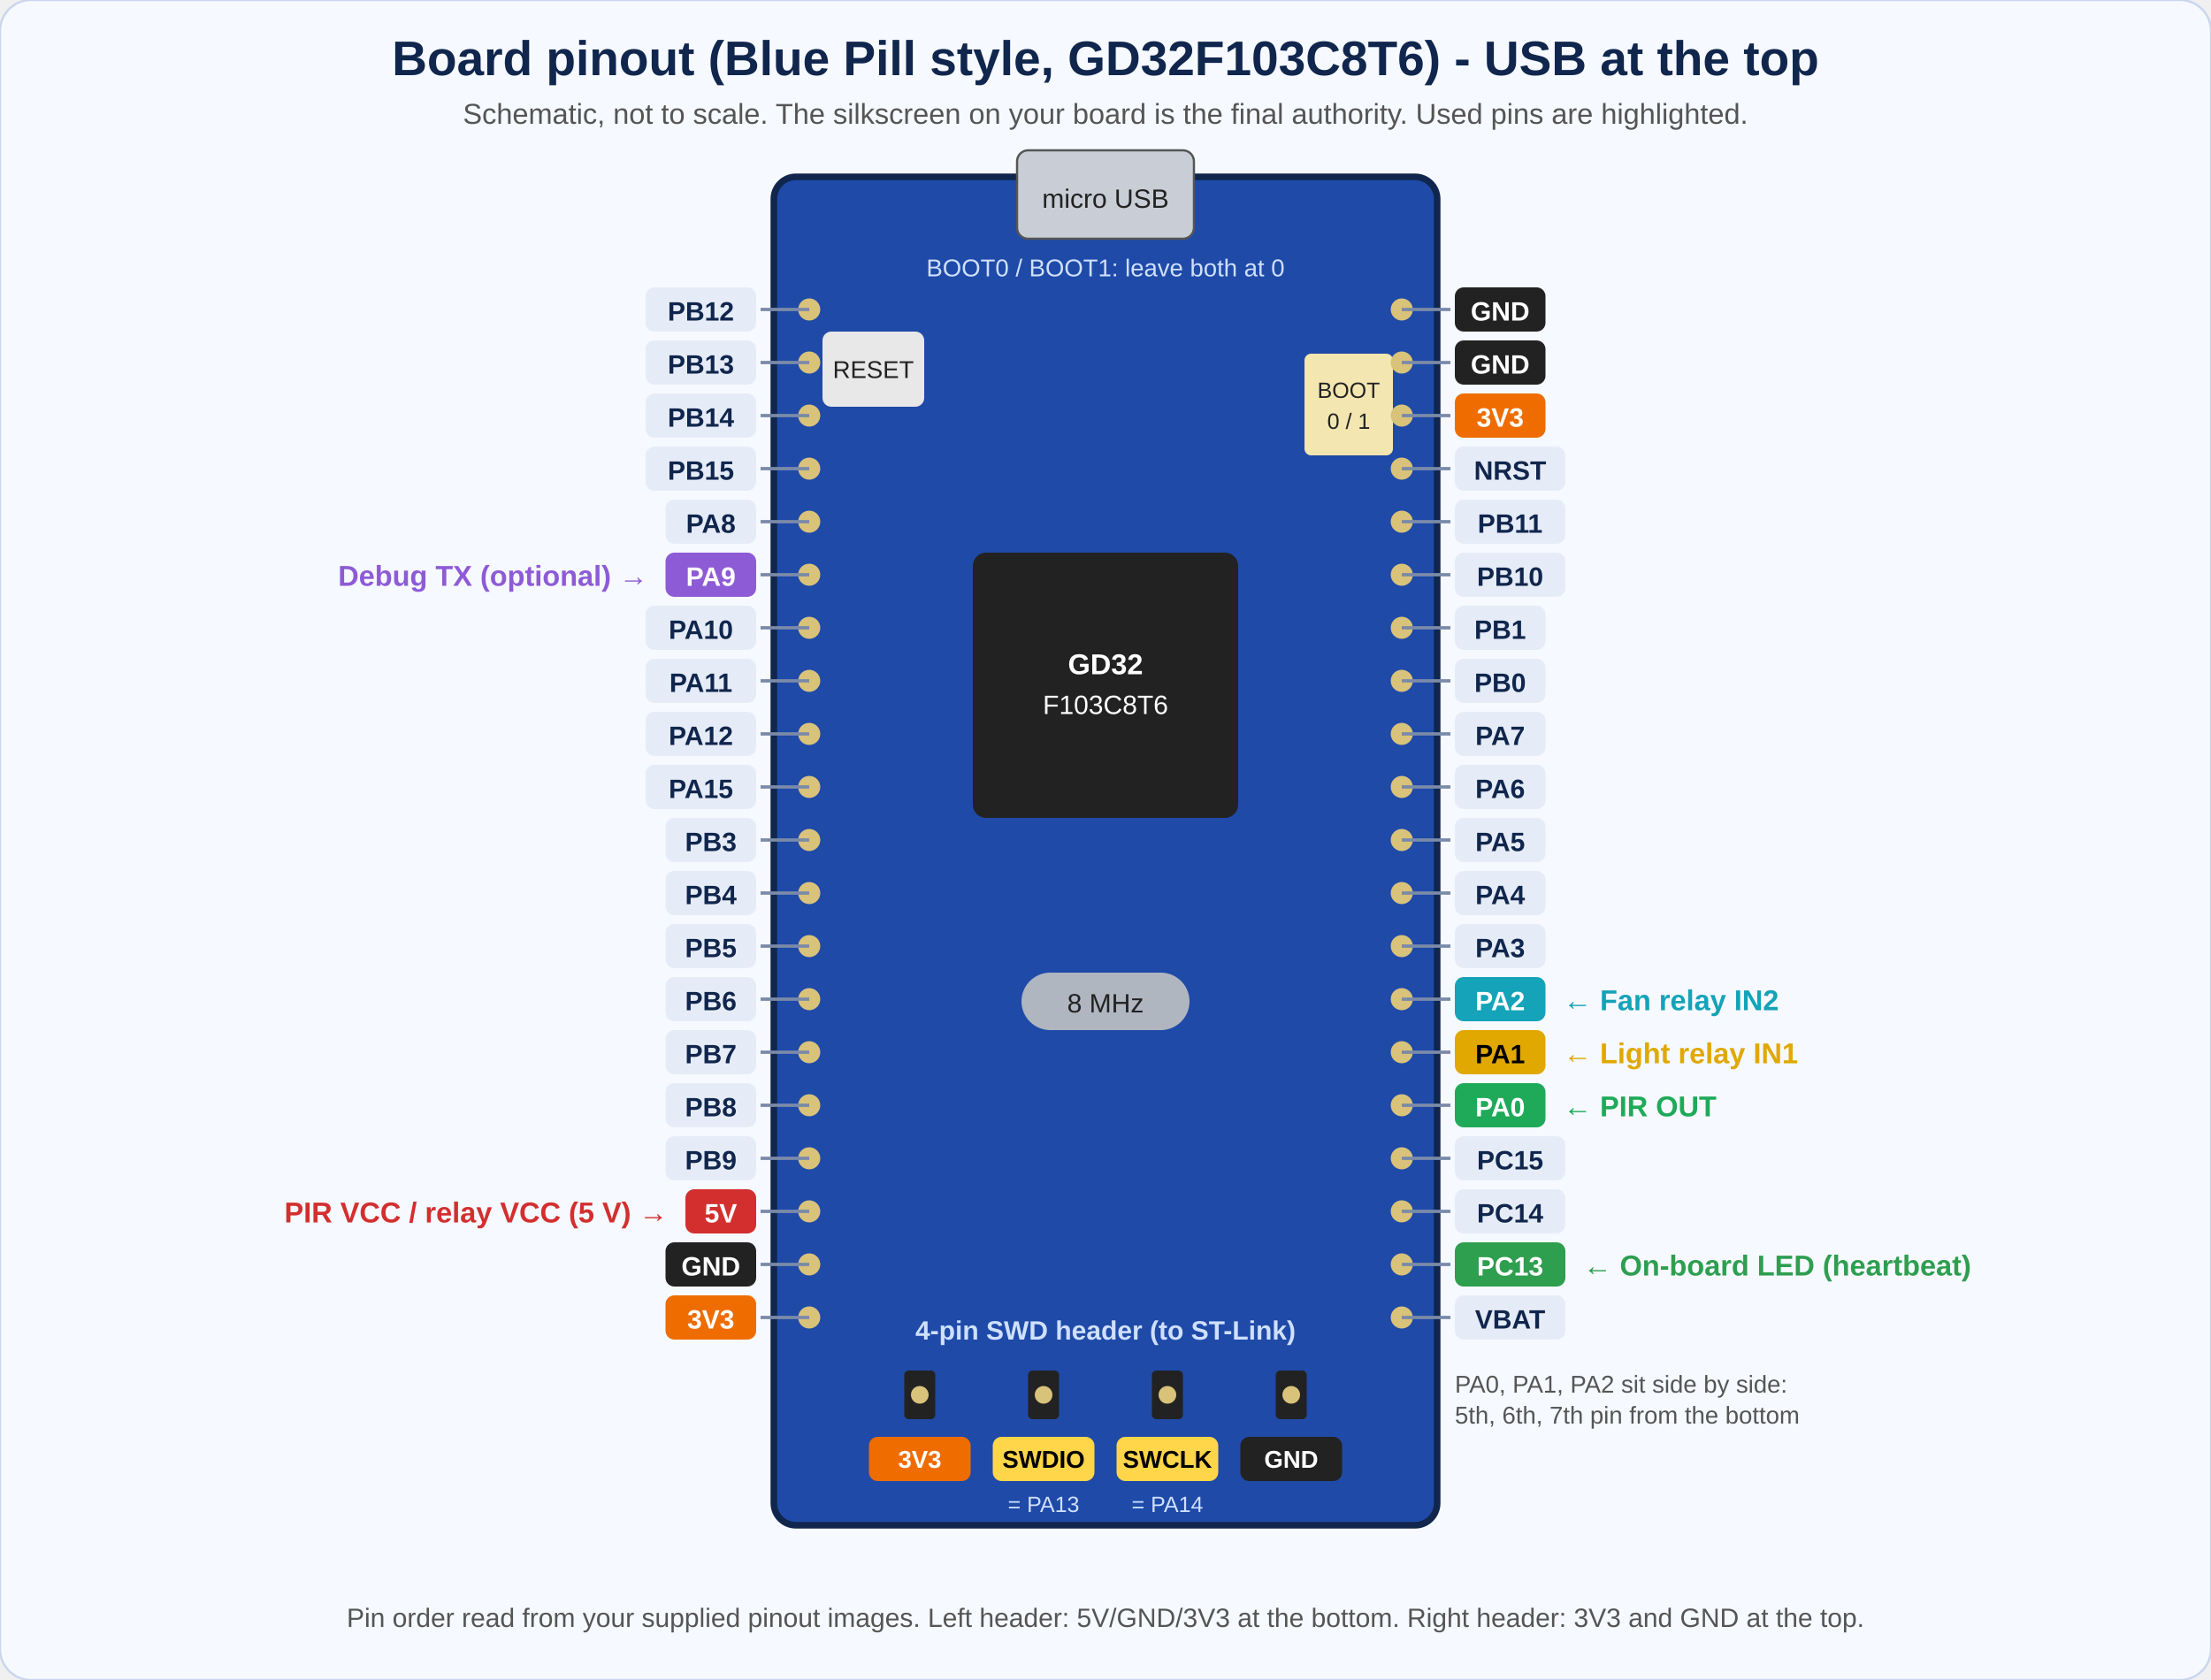
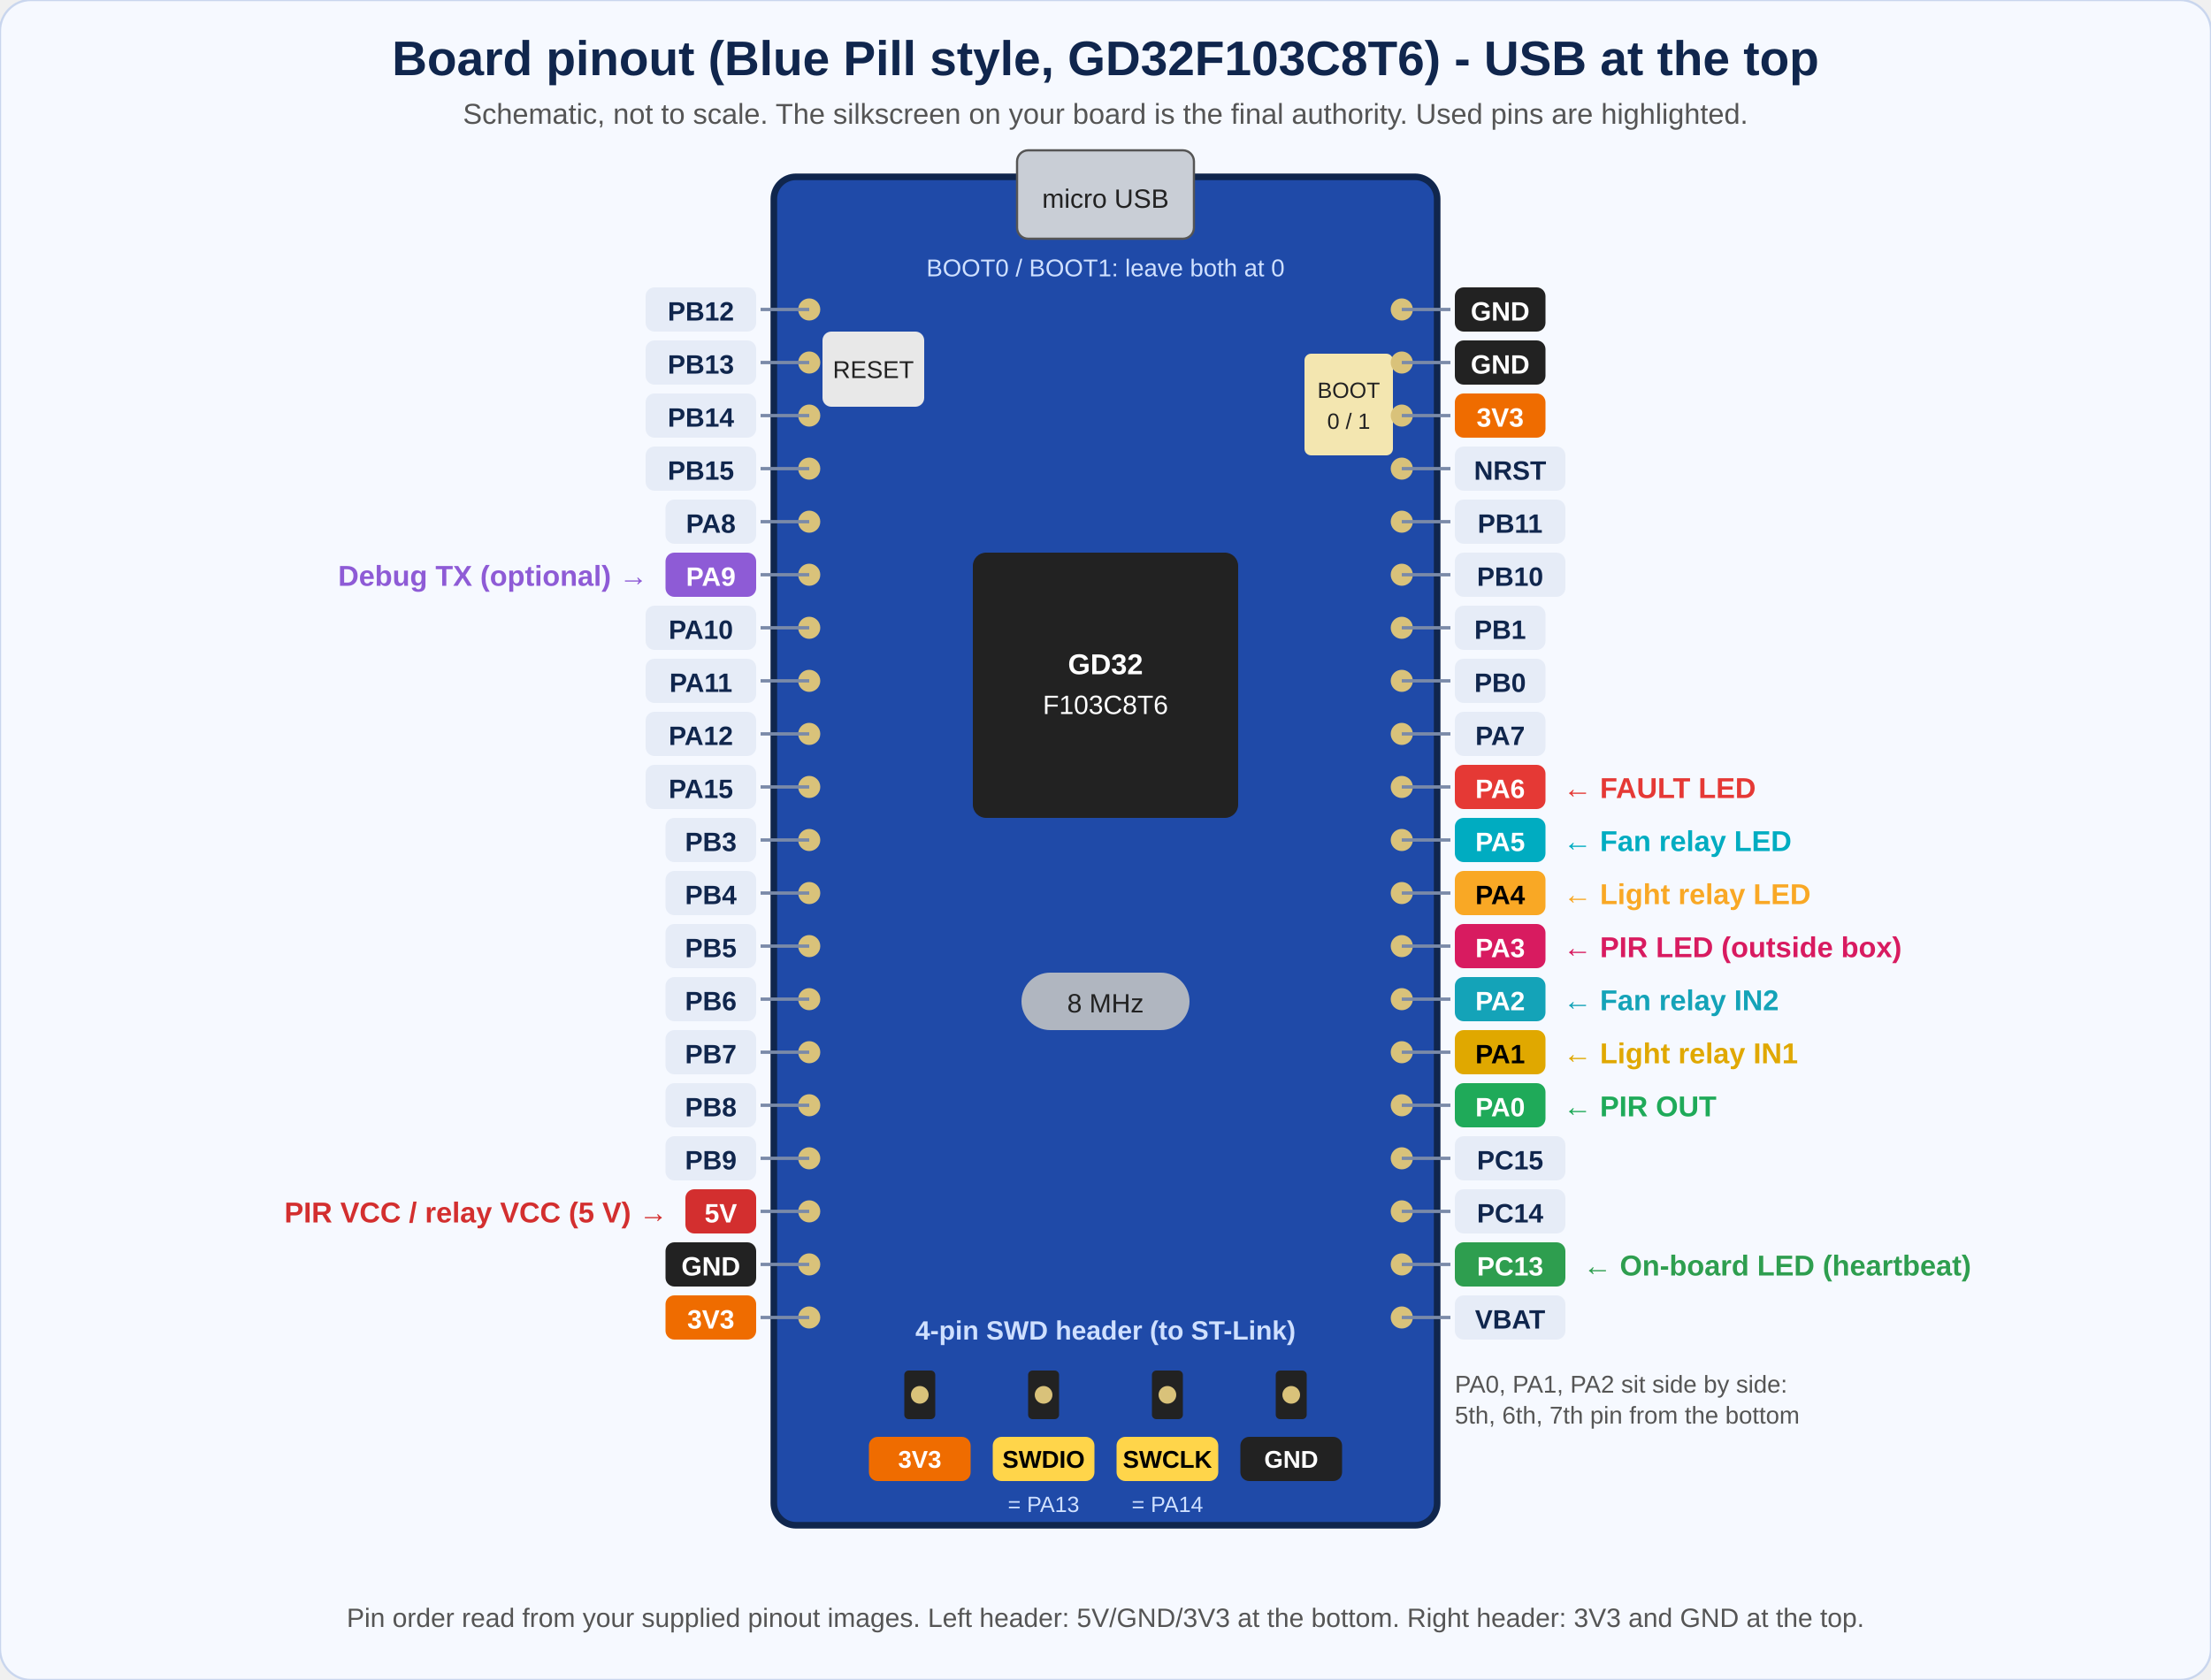
<svg xmlns="http://www.w3.org/2000/svg" viewBox="0 0 1000 760" font-family="Segoe UI, Arial, Helvetica, sans-serif">
  <rect width="1000" height="760" rx="14" fill="#f6f9ff" stroke="#c9d6ee" />
  <text x="500" y="34" text-anchor="middle" font-size="22" font-weight="700" fill="#10264d">Board pinout (Blue Pill style, GD32F103C8T6) - USB at the top</text>
  <text x="500" y="56" text-anchor="middle" font-size="13" fill="#555">Schematic, not to scale. The silkscreen on your board is the final authority. Used pins are highlighted.</text>
  <rect x="350" y="80" width="300" height="610" rx="10" fill="#1f4aa8" stroke="#10264d" stroke-width="3" />
  <rect x="460" y="68" width="80" height="40" rx="5" fill="#c9ced6" stroke="#555" />
  <text x="500" y="94" text-anchor="middle" font-size="12" fill="#222">micro USB</text>
  <rect x="440" y="250" width="120" height="120" rx="6" fill="#222" />
  <text x="500" y="305" text-anchor="middle" font-size="13" fill="#fff" font-weight="700">GD32</text>
  <text x="500" y="323" text-anchor="middle" font-size="12" fill="#fff">F103C8T6</text>
  <rect x="462" y="440" width="76" height="26" rx="13" fill="#b0b6c0" />
  <text x="500" y="458" text-anchor="middle" font-size="12" fill="#222">8 MHz</text>
  <rect x="372" y="150" width="46" height="34" rx="4" fill="#e8e8e8" />
  <text x="395" y="171" text-anchor="middle" font-size="11" fill="#222">RESET</text>
  <rect x="590" y="160" width="40" height="46" rx="3" fill="#f3e6b0" />
  <text x="610" y="180" text-anchor="middle" font-size="10" fill="#222">BOOT</text>
  <text x="610" y="194" text-anchor="middle" font-size="10" fill="#222">0 / 1</text>
  <text x="500" y="125" text-anchor="middle" font-size="11" fill="#cfe0ff">BOOT0 / BOOT1: leave both at 0</text>
  <circle cx="366" cy="140" r="5" fill="#d9c27a" />
  <line x1="366" y1="140" x2="344" y2="140" stroke="#7a8aa8" stroke-width="1.5" />
  <rect x="292" y="130" width="50" height="20" rx="4" fill="#e6ecf7" />
  <text x="317.0" y="145" text-anchor="middle" font-size="12" font-weight="700" fill="#10264d">PB12</text>
  <circle cx="366" cy="164" r="5" fill="#d9c27a" />
  <line x1="366" y1="164" x2="344" y2="164" stroke="#7a8aa8" stroke-width="1.5" />
  <rect x="292" y="154" width="50" height="20" rx="4" fill="#e6ecf7" />
  <text x="317.0" y="169" text-anchor="middle" font-size="12" font-weight="700" fill="#10264d">PB13</text>
  <circle cx="366" cy="188" r="5" fill="#d9c27a" />
  <line x1="366" y1="188" x2="344" y2="188" stroke="#7a8aa8" stroke-width="1.5" />
  <rect x="292" y="178" width="50" height="20" rx="4" fill="#e6ecf7" />
  <text x="317.0" y="193" text-anchor="middle" font-size="12" font-weight="700" fill="#10264d">PB14</text>
  <circle cx="366" cy="212" r="5" fill="#d9c27a" />
  <line x1="366" y1="212" x2="344" y2="212" stroke="#7a8aa8" stroke-width="1.5" />
  <rect x="292" y="202" width="50" height="20" rx="4" fill="#e6ecf7" />
  <text x="317.0" y="217" text-anchor="middle" font-size="12" font-weight="700" fill="#10264d">PB15</text>
  <circle cx="366" cy="236" r="5" fill="#d9c27a" />
  <line x1="366" y1="236" x2="344" y2="236" stroke="#7a8aa8" stroke-width="1.5" />
  <rect x="301" y="226" width="41" height="20" rx="4" fill="#e6ecf7" />
  <text x="321.5" y="241" text-anchor="middle" font-size="12" font-weight="700" fill="#10264d">PA8</text>
  <circle cx="366" cy="260" r="5" fill="#d9c27a" />
  <line x1="366" y1="260" x2="344" y2="260" stroke="#7a8aa8" stroke-width="1.5" />
  <rect x="301" y="250" width="41" height="20" rx="4" fill="#8e5bd6" />
  <text x="321.5" y="265" text-anchor="middle" font-size="12" font-weight="700" fill="#fff">PA9</text>
  <text x="293" y="265" text-anchor="end" font-size="13" font-weight="700" fill="#8e5bd6">Debug TX (optional) →</text>
  <circle cx="366" cy="284" r="5" fill="#d9c27a" />
  <line x1="366" y1="284" x2="344" y2="284" stroke="#7a8aa8" stroke-width="1.5" />
  <rect x="292" y="274" width="50" height="20" rx="4" fill="#e6ecf7" />
  <text x="317.0" y="289" text-anchor="middle" font-size="12" font-weight="700" fill="#10264d">PA10</text>
  <circle cx="366" cy="308" r="5" fill="#d9c27a" />
  <line x1="366" y1="308" x2="344" y2="308" stroke="#7a8aa8" stroke-width="1.5" />
  <rect x="292" y="298" width="50" height="20" rx="4" fill="#e6ecf7" />
  <text x="317.0" y="313" text-anchor="middle" font-size="12" font-weight="700" fill="#10264d">PA11</text>
  <circle cx="366" cy="332" r="5" fill="#d9c27a" />
  <line x1="366" y1="332" x2="344" y2="332" stroke="#7a8aa8" stroke-width="1.5" />
  <rect x="292" y="322" width="50" height="20" rx="4" fill="#e6ecf7" />
  <text x="317.0" y="337" text-anchor="middle" font-size="12" font-weight="700" fill="#10264d">PA12</text>
  <circle cx="366" cy="356" r="5" fill="#d9c27a" />
  <line x1="366" y1="356" x2="344" y2="356" stroke="#7a8aa8" stroke-width="1.5" />
  <rect x="292" y="346" width="50" height="20" rx="4" fill="#e6ecf7" />
  <text x="317.0" y="361" text-anchor="middle" font-size="12" font-weight="700" fill="#10264d">PA15</text>
  <circle cx="366" cy="380" r="5" fill="#d9c27a" />
  <line x1="366" y1="380" x2="344" y2="380" stroke="#7a8aa8" stroke-width="1.5" />
  <rect x="301" y="370" width="41" height="20" rx="4" fill="#e6ecf7" />
  <text x="321.5" y="385" text-anchor="middle" font-size="12" font-weight="700" fill="#10264d">PB3</text>
  <circle cx="366" cy="404" r="5" fill="#d9c27a" />
  <line x1="366" y1="404" x2="344" y2="404" stroke="#7a8aa8" stroke-width="1.5" />
  <rect x="301" y="394" width="41" height="20" rx="4" fill="#e6ecf7" />
  <text x="321.5" y="409" text-anchor="middle" font-size="12" font-weight="700" fill="#10264d">PB4</text>
  <circle cx="366" cy="428" r="5" fill="#d9c27a" />
  <line x1="366" y1="428" x2="344" y2="428" stroke="#7a8aa8" stroke-width="1.5" />
  <rect x="301" y="418" width="41" height="20" rx="4" fill="#e6ecf7" />
  <text x="321.5" y="433" text-anchor="middle" font-size="12" font-weight="700" fill="#10264d">PB5</text>
  <circle cx="366" cy="452" r="5" fill="#d9c27a" />
  <line x1="366" y1="452" x2="344" y2="452" stroke="#7a8aa8" stroke-width="1.5" />
  <rect x="301" y="442" width="41" height="20" rx="4" fill="#e6ecf7" />
  <text x="321.5" y="457" text-anchor="middle" font-size="12" font-weight="700" fill="#10264d">PB6</text>
  <circle cx="366" cy="476" r="5" fill="#d9c27a" />
  <line x1="366" y1="476" x2="344" y2="476" stroke="#7a8aa8" stroke-width="1.5" />
  <rect x="301" y="466" width="41" height="20" rx="4" fill="#e6ecf7" />
  <text x="321.5" y="481" text-anchor="middle" font-size="12" font-weight="700" fill="#10264d">PB7</text>
  <circle cx="366" cy="500" r="5" fill="#d9c27a" />
  <line x1="366" y1="500" x2="344" y2="500" stroke="#7a8aa8" stroke-width="1.5" />
  <rect x="301" y="490" width="41" height="20" rx="4" fill="#e6ecf7" />
  <text x="321.5" y="505" text-anchor="middle" font-size="12" font-weight="700" fill="#10264d">PB8</text>
  <circle cx="366" cy="524" r="5" fill="#d9c27a" />
  <line x1="366" y1="524" x2="344" y2="524" stroke="#7a8aa8" stroke-width="1.5" />
  <rect x="301" y="514" width="41" height="20" rx="4" fill="#e6ecf7" />
  <text x="321.5" y="529" text-anchor="middle" font-size="12" font-weight="700" fill="#10264d">PB9</text>
  <circle cx="366" cy="548" r="5" fill="#d9c27a" />
  <line x1="366" y1="548" x2="344" y2="548" stroke="#7a8aa8" stroke-width="1.5" />
  <rect x="310" y="538" width="32" height="20" rx="4" fill="#d32f2f" />
  <text x="326.0" y="553" text-anchor="middle" font-size="12" font-weight="700" fill="#fff">5V</text>
  <text x="302" y="553" text-anchor="end" font-size="13" font-weight="700" fill="#d32f2f">PIR VCC / relay VCC (5 V) →</text>
  <circle cx="366" cy="572" r="5" fill="#d9c27a" />
  <line x1="366" y1="572" x2="344" y2="572" stroke="#7a8aa8" stroke-width="1.5" />
  <rect x="301" y="562" width="41" height="20" rx="4" fill="#222" />
  <text x="321.5" y="577" text-anchor="middle" font-size="12" font-weight="700" fill="#fff">GND</text>
  <circle cx="366" cy="596" r="5" fill="#d9c27a" />
  <line x1="366" y1="596" x2="344" y2="596" stroke="#7a8aa8" stroke-width="1.5" />
  <rect x="301" y="586" width="41" height="20" rx="4" fill="#ef6c00" />
  <text x="321.5" y="601" text-anchor="middle" font-size="12" font-weight="700" fill="#fff">3V3</text>
  <circle cx="634" cy="140" r="5" fill="#d9c27a" />
  <line x1="634" y1="140" x2="656" y2="140" stroke="#7a8aa8" stroke-width="1.5" />
  <rect x="658" y="130" width="41" height="20" rx="4" fill="#222" />
  <text x="678.5" y="145" text-anchor="middle" font-size="12" font-weight="700" fill="#fff">GND</text>
  <circle cx="634" cy="164" r="5" fill="#d9c27a" />
  <line x1="634" y1="164" x2="656" y2="164" stroke="#7a8aa8" stroke-width="1.5" />
  <rect x="658" y="154" width="41" height="20" rx="4" fill="#222" />
  <text x="678.5" y="169" text-anchor="middle" font-size="12" font-weight="700" fill="#fff">GND</text>
  <circle cx="634" cy="188" r="5" fill="#d9c27a" />
  <line x1="634" y1="188" x2="656" y2="188" stroke="#7a8aa8" stroke-width="1.5" />
  <rect x="658" y="178" width="41" height="20" rx="4" fill="#ef6c00" />
  <text x="678.5" y="193" text-anchor="middle" font-size="12" font-weight="700" fill="#fff">3V3</text>
  <circle cx="634" cy="212" r="5" fill="#d9c27a" />
  <line x1="634" y1="212" x2="656" y2="212" stroke="#7a8aa8" stroke-width="1.5" />
  <rect x="658" y="202" width="50" height="20" rx="4" fill="#e6ecf7" />
  <text x="683.0" y="217" text-anchor="middle" font-size="12" font-weight="700" fill="#10264d">NRST</text>
  <circle cx="634" cy="236" r="5" fill="#d9c27a" />
  <line x1="634" y1="236" x2="656" y2="236" stroke="#7a8aa8" stroke-width="1.5" />
  <rect x="658" y="226" width="50" height="20" rx="4" fill="#e6ecf7" />
  <text x="683.0" y="241" text-anchor="middle" font-size="12" font-weight="700" fill="#10264d">PB11</text>
  <circle cx="634" cy="260" r="5" fill="#d9c27a" />
  <line x1="634" y1="260" x2="656" y2="260" stroke="#7a8aa8" stroke-width="1.5" />
  <rect x="658" y="250" width="50" height="20" rx="4" fill="#e6ecf7" />
  <text x="683.0" y="265" text-anchor="middle" font-size="12" font-weight="700" fill="#10264d">PB10</text>
  <circle cx="634" cy="284" r="5" fill="#d9c27a" />
  <line x1="634" y1="284" x2="656" y2="284" stroke="#7a8aa8" stroke-width="1.5" />
  <rect x="658" y="274" width="41" height="20" rx="4" fill="#e6ecf7" />
  <text x="678.5" y="289" text-anchor="middle" font-size="12" font-weight="700" fill="#10264d">PB1</text>
  <circle cx="634" cy="308" r="5" fill="#d9c27a" />
  <line x1="634" y1="308" x2="656" y2="308" stroke="#7a8aa8" stroke-width="1.5" />
  <rect x="658" y="298" width="41" height="20" rx="4" fill="#e6ecf7" />
  <text x="678.5" y="313" text-anchor="middle" font-size="12" font-weight="700" fill="#10264d">PB0</text>
  <circle cx="634" cy="332" r="5" fill="#d9c27a" />
  <line x1="634" y1="332" x2="656" y2="332" stroke="#7a8aa8" stroke-width="1.5" />
  <rect x="658" y="322" width="41" height="20" rx="4" fill="#e6ecf7" />
  <text x="678.5" y="337" text-anchor="middle" font-size="12" font-weight="700" fill="#10264d">PA7</text>
  <circle cx="634" cy="356" r="5" fill="#d9c27a" />
  <line x1="634" y1="356" x2="656" y2="356" stroke="#7a8aa8" stroke-width="1.5" />
-   <rect x="658" y="346" width="41" height="20" rx="4" fill="#e6ecf7" />
-   <text x="678.5" y="361" text-anchor="middle" font-size="12" font-weight="700" fill="#10264d">PA6</text>
+   <rect x="658" y="346" width="41" height="20" rx="4" fill="#e53935" />
+   <text x="678.5" y="361" text-anchor="middle" font-size="12" font-weight="700" fill="#fff">PA6</text>
+   <text x="707" y="361" font-size="13" font-weight="700" fill="#e53935">← FAULT LED</text>
  <circle cx="634" cy="380" r="5" fill="#d9c27a" />
  <line x1="634" y1="380" x2="656" y2="380" stroke="#7a8aa8" stroke-width="1.5" />
-   <rect x="658" y="370" width="41" height="20" rx="4" fill="#e6ecf7" />
-   <text x="678.5" y="385" text-anchor="middle" font-size="12" font-weight="700" fill="#10264d">PA5</text>
+   <rect x="658" y="370" width="41" height="20" rx="4" fill="#00acc1" />
+   <text x="678.5" y="385" text-anchor="middle" font-size="12" font-weight="700" fill="#fff">PA5</text>
+   <text x="707" y="385" font-size="13" font-weight="700" fill="#00acc1">← Fan relay LED</text>
  <circle cx="634" cy="404" r="5" fill="#d9c27a" />
  <line x1="634" y1="404" x2="656" y2="404" stroke="#7a8aa8" stroke-width="1.5" />
-   <rect x="658" y="394" width="41" height="20" rx="4" fill="#e6ecf7" />
-   <text x="678.5" y="409" text-anchor="middle" font-size="12" font-weight="700" fill="#10264d">PA4</text>
+   <rect x="658" y="394" width="41" height="20" rx="4" fill="#f9a825" />
+   <text x="678.5" y="409" text-anchor="middle" font-size="12" font-weight="700" fill="#000">PA4</text>
+   <text x="707" y="409" font-size="13" font-weight="700" fill="#f9a825">← Light relay LED</text>
  <circle cx="634" cy="428" r="5" fill="#d9c27a" />
  <line x1="634" y1="428" x2="656" y2="428" stroke="#7a8aa8" stroke-width="1.5" />
-   <rect x="658" y="418" width="41" height="20" rx="4" fill="#e6ecf7" />
-   <text x="678.5" y="433" text-anchor="middle" font-size="12" font-weight="700" fill="#10264d">PA3</text>
+   <rect x="658" y="418" width="41" height="20" rx="4" fill="#d81b60" />
+   <text x="678.5" y="433" text-anchor="middle" font-size="12" font-weight="700" fill="#fff">PA3</text>
+   <text x="707" y="433" font-size="13" font-weight="700" fill="#d81b60">← PIR LED (outside box)</text>
  <circle cx="634" cy="452" r="5" fill="#d9c27a" />
  <line x1="634" y1="452" x2="656" y2="452" stroke="#7a8aa8" stroke-width="1.5" />
  <rect x="658" y="442" width="41" height="20" rx="4" fill="#14a3b8" />
  <text x="678.5" y="457" text-anchor="middle" font-size="12" font-weight="700" fill="#fff">PA2</text>
  <text x="707" y="457" font-size="13" font-weight="700" fill="#14a3b8">← Fan relay IN2</text>
  <circle cx="634" cy="476" r="5" fill="#d9c27a" />
  <line x1="634" y1="476" x2="656" y2="476" stroke="#7a8aa8" stroke-width="1.5" />
  <rect x="658" y="466" width="41" height="20" rx="4" fill="#e0a800" />
  <text x="678.5" y="481" text-anchor="middle" font-size="12" font-weight="700" fill="#000">PA1</text>
  <text x="707" y="481" font-size="13" font-weight="700" fill="#e0a800">← Light relay IN1</text>
  <circle cx="634" cy="500" r="5" fill="#d9c27a" />
  <line x1="634" y1="500" x2="656" y2="500" stroke="#7a8aa8" stroke-width="1.5" />
  <rect x="658" y="490" width="41" height="20" rx="4" fill="#1faa59" />
  <text x="678.5" y="505" text-anchor="middle" font-size="12" font-weight="700" fill="#fff">PA0</text>
  <text x="707" y="505" font-size="13" font-weight="700" fill="#1faa59">← PIR OUT</text>
  <circle cx="634" cy="524" r="5" fill="#d9c27a" />
  <line x1="634" y1="524" x2="656" y2="524" stroke="#7a8aa8" stroke-width="1.5" />
  <rect x="658" y="514" width="50" height="20" rx="4" fill="#e6ecf7" />
  <text x="683.0" y="529" text-anchor="middle" font-size="12" font-weight="700" fill="#10264d">PC15</text>
  <circle cx="634" cy="548" r="5" fill="#d9c27a" />
  <line x1="634" y1="548" x2="656" y2="548" stroke="#7a8aa8" stroke-width="1.5" />
  <rect x="658" y="538" width="50" height="20" rx="4" fill="#e6ecf7" />
  <text x="683.0" y="553" text-anchor="middle" font-size="12" font-weight="700" fill="#10264d">PC14</text>
  <circle cx="634" cy="572" r="5" fill="#d9c27a" />
  <line x1="634" y1="572" x2="656" y2="572" stroke="#7a8aa8" stroke-width="1.5" />
  <rect x="658" y="562" width="50" height="20" rx="4" fill="#2e9e4f" />
  <text x="683.0" y="577" text-anchor="middle" font-size="12" font-weight="700" fill="#fff">PC13</text>
  <text x="716" y="577" font-size="13" font-weight="700" fill="#2e9e4f">← On-board LED (heartbeat)</text>
  <circle cx="634" cy="596" r="5" fill="#d9c27a" />
  <line x1="634" y1="596" x2="656" y2="596" stroke="#7a8aa8" stroke-width="1.5" />
  <rect x="658" y="586" width="50" height="20" rx="4" fill="#e6ecf7" />
  <text x="683.0" y="601" text-anchor="middle" font-size="12" font-weight="700" fill="#10264d">VBAT</text>
  <text x="658" y="630" font-size="11" fill="#555">PA0, PA1, PA2 sit side by side:</text>
  <text x="658" y="644" font-size="11" fill="#555">5th, 6th, 7th pin from the bottom</text>
  <rect x="409" y="620" width="14" height="22" rx="2" fill="#222" />
  <circle cx="416" cy="631" r="4" fill="#d9c27a" />
  <rect x="393" y="650" width="46" height="20" rx="4" fill="#ef6c00" />
  <text x="416" y="664" text-anchor="middle" font-size="11" font-weight="700" fill="#fff">3V3</text>
  <rect x="465" y="620" width="14" height="22" rx="2" fill="#222" />
  <circle cx="472" cy="631" r="4" fill="#d9c27a" />
  <rect x="449" y="650" width="46" height="20" rx="4" fill="#ffd54a" />
  <text x="472" y="664" text-anchor="middle" font-size="11" font-weight="700" fill="#000">SWDIO</text>
  <text x="472" y="684" text-anchor="middle" font-size="10" fill="#cfe0ff">= PA13</text>
  <rect x="521" y="620" width="14" height="22" rx="2" fill="#222" />
  <circle cx="528" cy="631" r="4" fill="#d9c27a" />
  <rect x="505" y="650" width="46" height="20" rx="4" fill="#ffd54a" />
  <text x="528" y="664" text-anchor="middle" font-size="11" font-weight="700" fill="#000">SWCLK</text>
  <text x="528" y="684" text-anchor="middle" font-size="10" fill="#cfe0ff">= PA14</text>
  <rect x="577" y="620" width="14" height="22" rx="2" fill="#222" />
  <circle cx="584" cy="631" r="4" fill="#d9c27a" />
  <rect x="561" y="650" width="46" height="20" rx="4" fill="#222" />
  <text x="584" y="664" text-anchor="middle" font-size="11" font-weight="700" fill="#fff">GND</text>
  <text x="500" y="606" text-anchor="middle" font-size="12" fill="#cfe0ff" font-weight="700">4-pin SWD header (to ST-Link)</text>
  <text x="500" y="736" text-anchor="middle" font-size="12" fill="#555">Pin order read from your supplied pinout images. Left header: 5V/GND/3V3 at the bottom. Right header: 3V3 and GND at the top.</text>
</svg>
